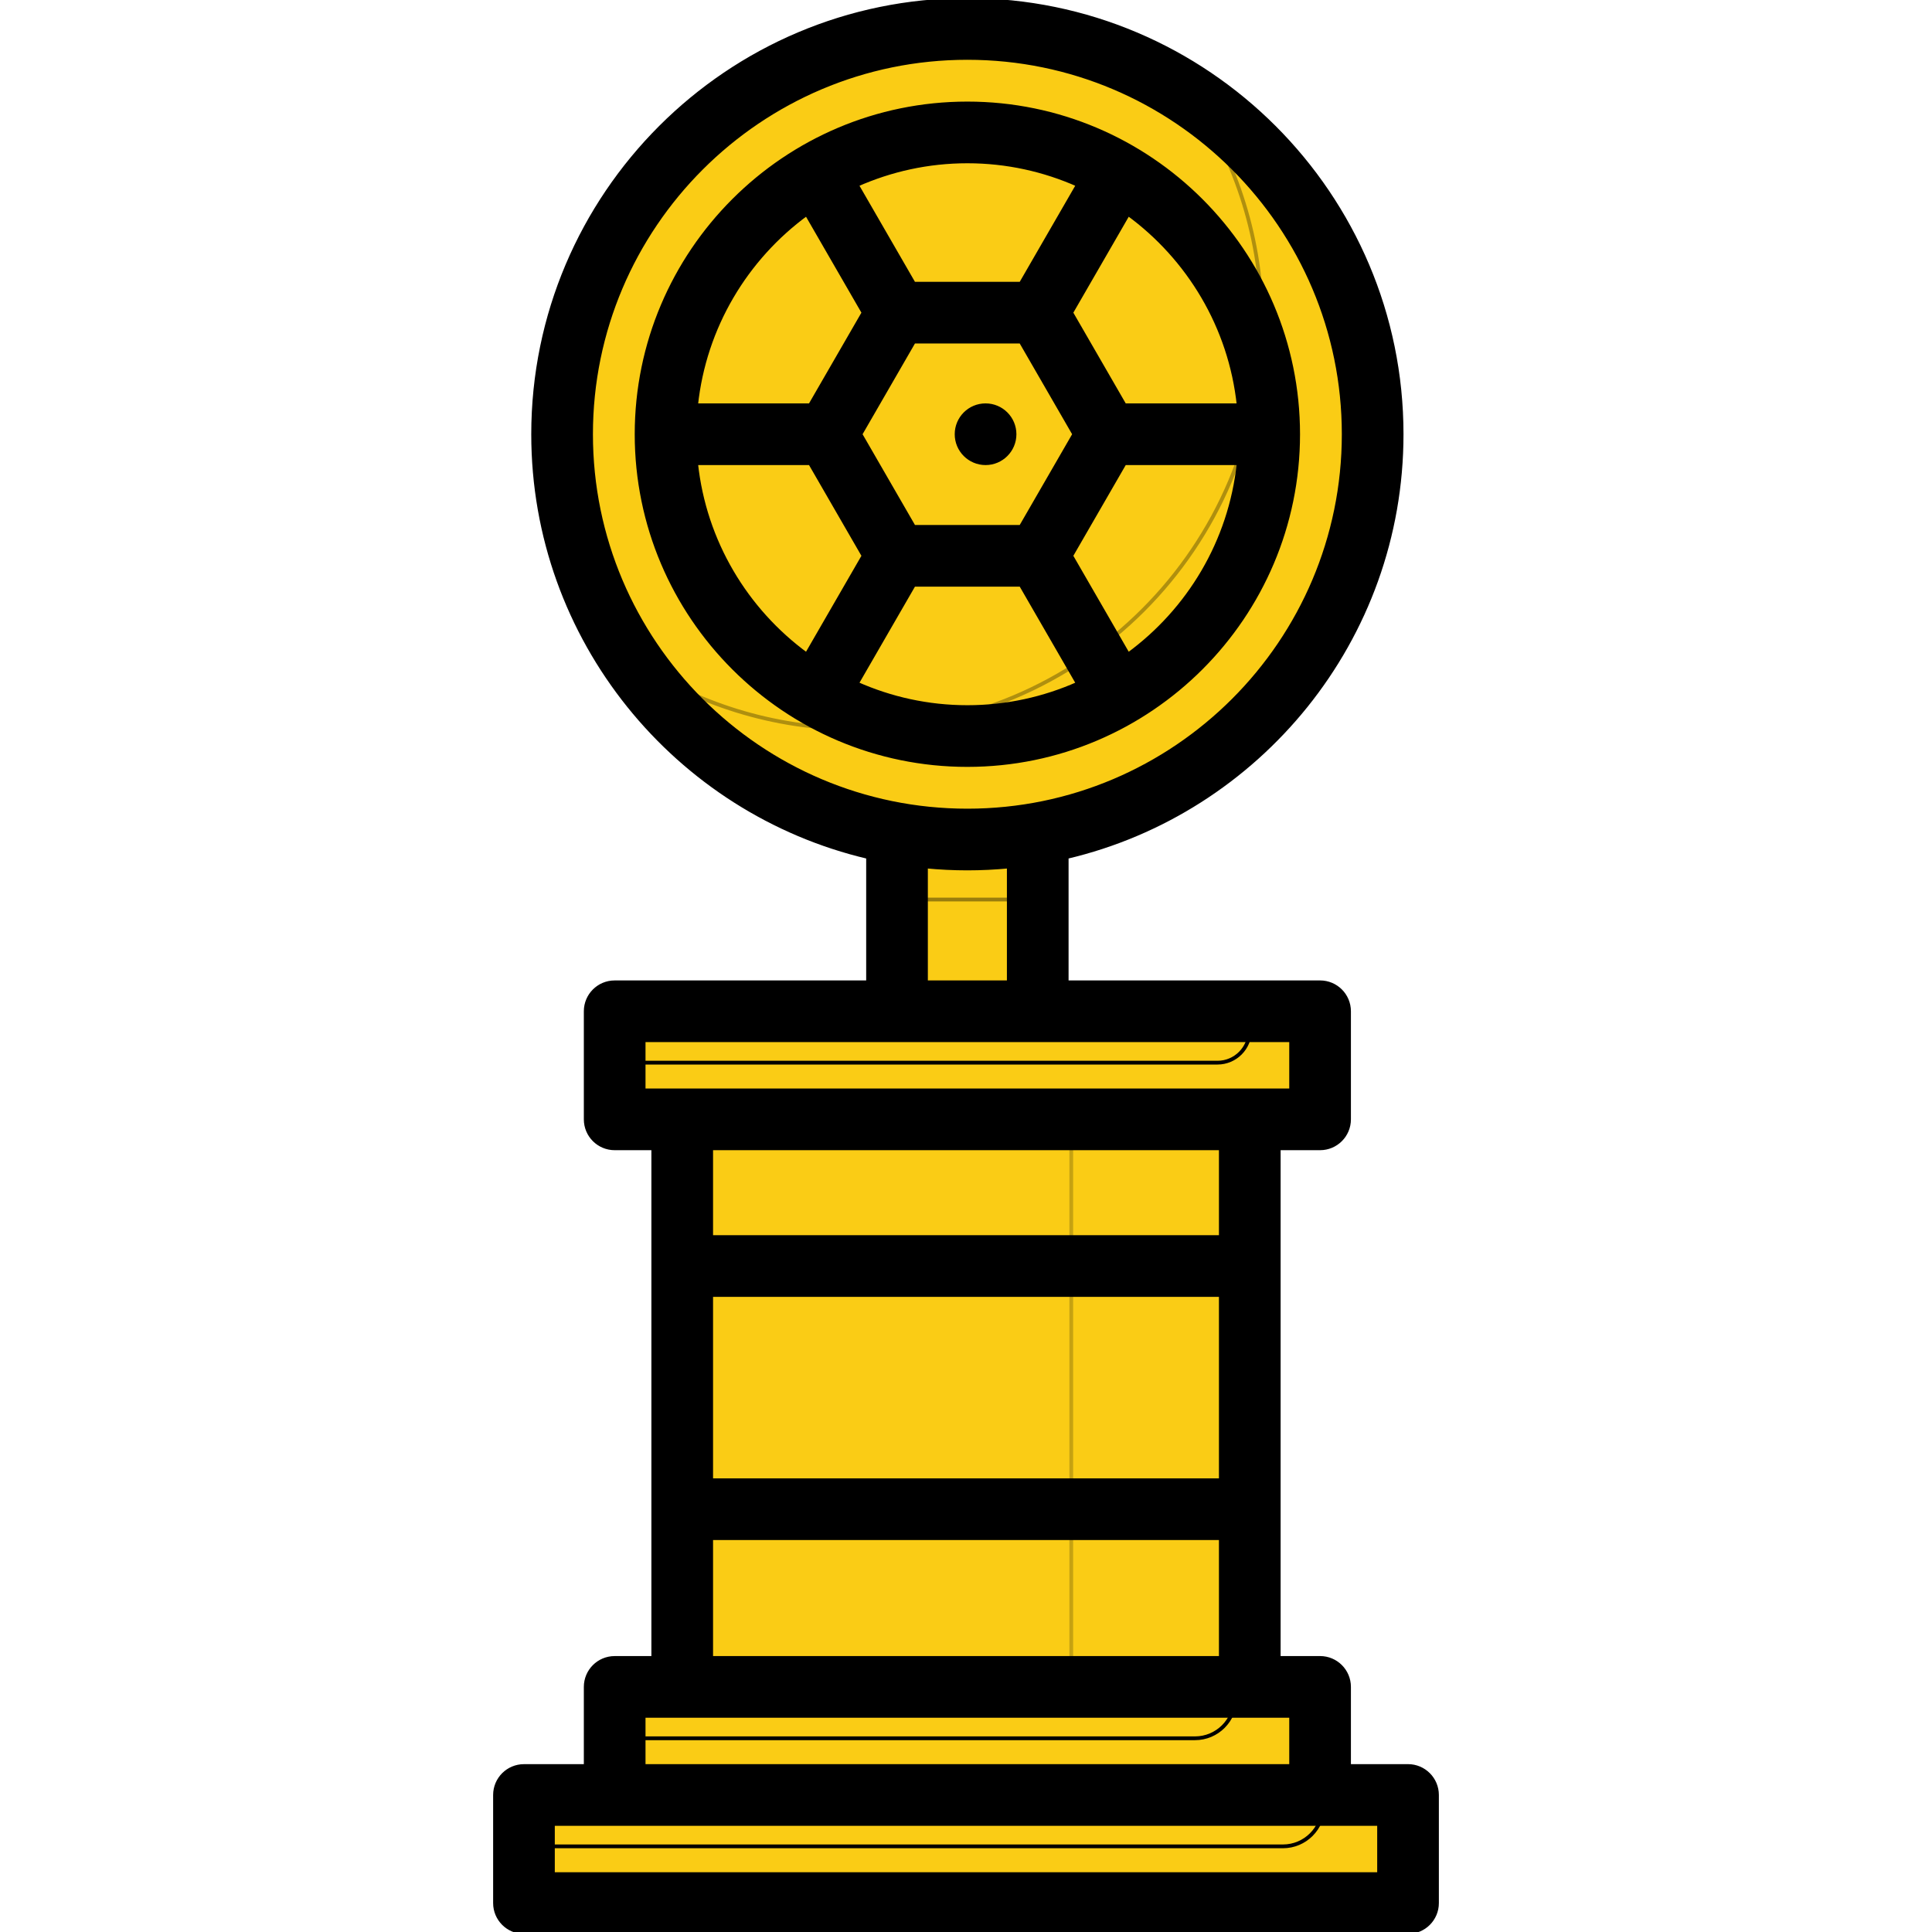
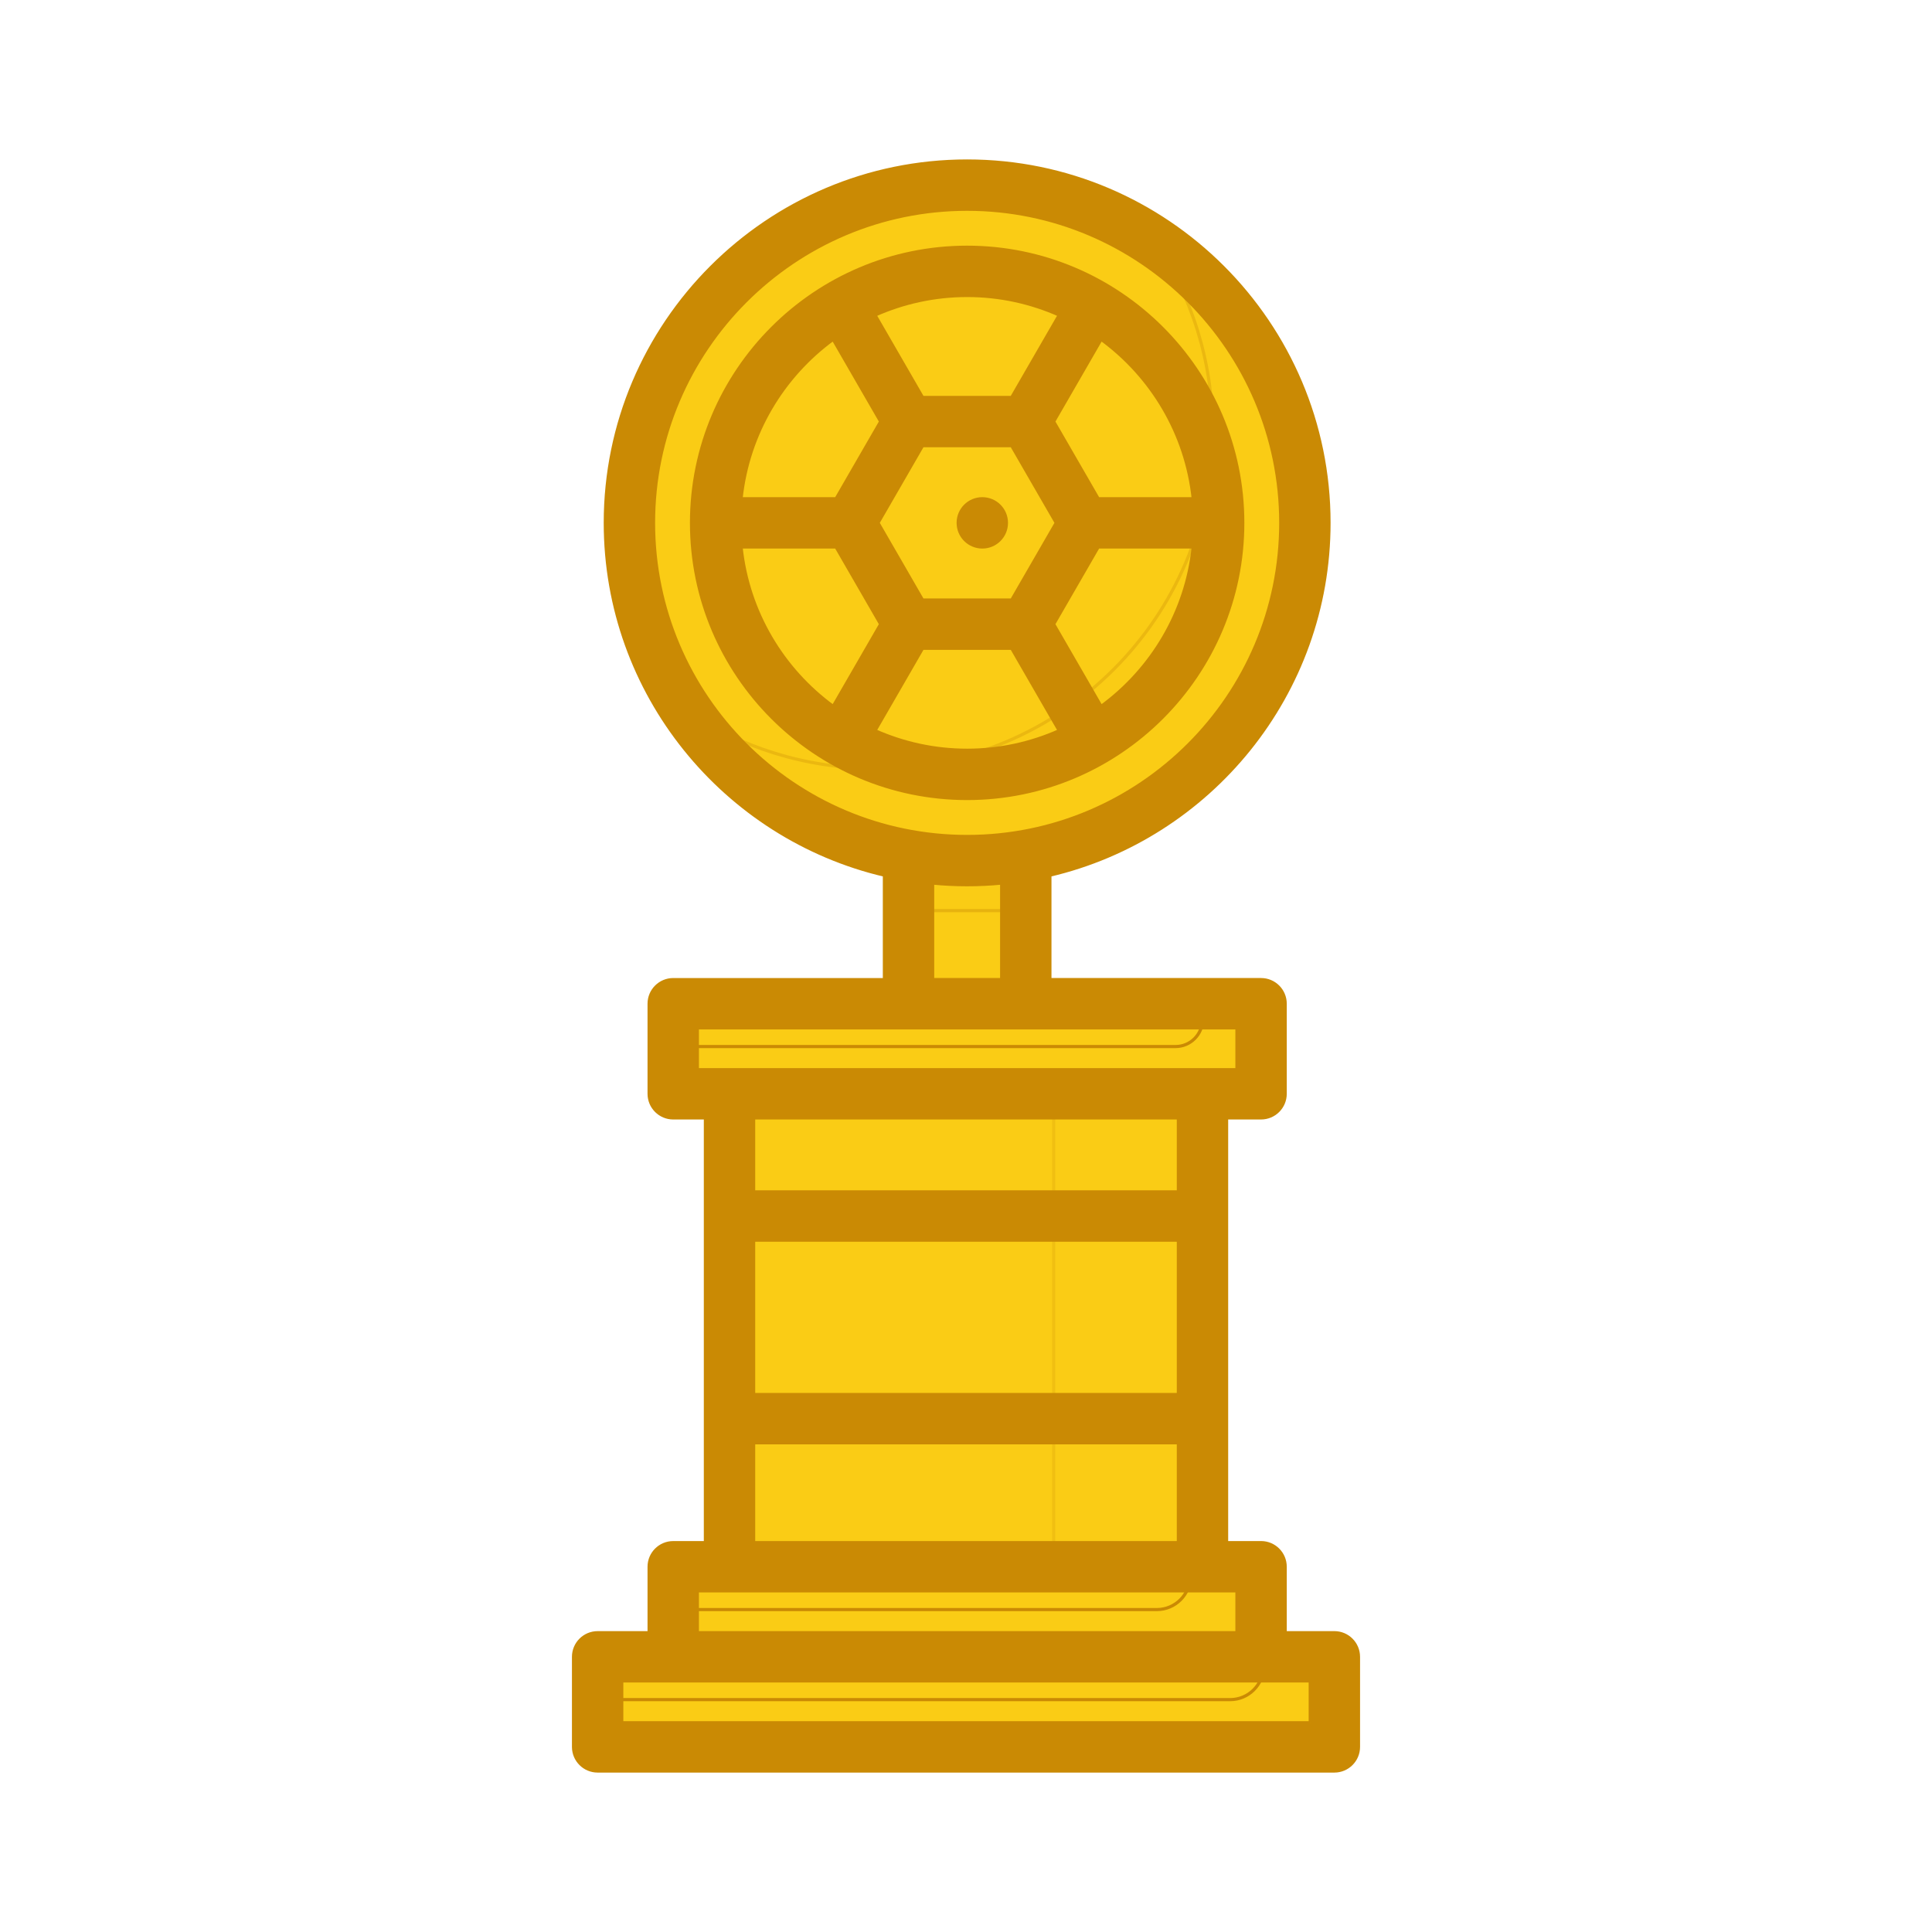
- <svg xmlns="http://www.w3.org/2000/svg" version="1.1" id="Layer_1" viewBox="0 0 512.00 512.00" xml:space="preserve" width="800px" height="800px" fill="#000000" stroke="#000000">
+ <svg xmlns="http://www.w3.org/2000/svg" version="1.1" id="Layer_1" viewBox="-51.2 -51.2 614.40 614.40" xml:space="preserve" width="800px" height="800px" fill="#ca8a04" stroke="#ca8a04">
  <g id="SVGRepo_bgCarrier" stroke-width="0" />
  <g id="SVGRepo_tracerCarrier" stroke-linecap="round" stroke-linejoin="round" />
  <g id="SVGRepo_iconCarrier">
    <rect x="237.722" y="211.045" style="fill:#FACC15;" width="37.294" height="71.266" />
    <g style="opacity:0.39;">
      <rect x="237.722" y="211.045" style="fill:#FACC15;" width="37.294" height="27.34" />
    </g>
    <circle style="fill:#FACC15;" cx="256.36" cy="115.077" r="107.405" />
    <circle style="fill:#FACC15;" cx="256.36" cy="115.077" r="79.981" />
    <polygon style="fill:#FACC15;" points="274.957,82.859 293.557,115.077 274.957,147.294 237.756,147.294 219.155,115.077 237.756,82.859 " />
    <g style="opacity:0.37;">
      <path style="fill:#FACC15;" d="M237.591,147.294l-21.384,37.038c11.767,6.81,25.419,10.728,39.993,10.728 c14.569,0,28.216-3.915,39.98-10.72l-21.388-37.045h-37.202V147.294z" />
    </g>
    <path style="fill:#FACC15;" d="M274.796,82.859l21.384-37.038c-11.767-6.81-25.419-10.728-39.993-10.728 c-14.569,0-28.216,3.915-39.98,10.72l21.388,37.045h37.202V82.859z" />
    <g>
      <rect x="162.897" y="268.001" style="fill:#FACC15;" width="186.936" height="28.641" />
      <rect x="162.897" y="447.05" style="fill:#FACC15;" width="186.936" height="28.641" />
      <rect x="138.859" y="475.691" style="fill:#FACC15;" width="234.286" height="28.641" />
    </g>
    <rect x="180.798" y="296.642" style="fill:#FACC15;" width="150.408" height="150.408" />
    <rect x="180.798" y="335.512" style="fill:#FACC15;" width="150.408" height="64.443" />
    <g style="opacity:0.37;">
      <path style="fill:#FACC15;" d="M296.387,45.837l-21.375,37.022l18.6,32.217h42.736C336.349,85.489,320.271,59.673,296.387,45.837z" />
    </g>
    <path style="fill:#FACC15;" d="M216.344,45.837l21.375,37.022l-18.6,32.217h-42.736C176.382,85.489,192.46,59.673,216.344,45.837z" />
    <g style="opacity:0.59;">
      <path style="fill:#FACC15;" d="M296.387,184.316l-21.375-37.022l18.6-32.217h42.736 C336.349,144.665,320.271,170.48,296.387,184.316z" />
    </g>
    <path style="opacity:0.3;fill:#FACC15;enable-background:new ;" d="M316.21,25.879c11.496,17.102,18.208,37.689,18.208,59.845 c0,59.318-48.087,107.405-107.405,107.405c-22.156,0-42.743-6.711-59.845-18.208c19.284,28.685,52.035,47.56,89.197,47.56 c59.318,0,107.405-48.087,107.405-107.405C363.77,77.915,344.895,45.162,316.21,25.879z" />
    <g>
      <path style="fill:#FACC15;" d="M331.203,267.997v5.053c0,4.73-3.834,8.564-8.564,8.564H162.895v15.024h168.309h18.632v-15.024 v-13.617H331.203z" />
      <path style="fill:#FACC15;" d="M327.313,447.046v2.985c0,5.871-4.761,10.632-10.632,10.632H162.895v15.024h164.418h22.522v-15.024 v-13.617H327.313z" />
      <path style="fill:#FACC15;" d="M350.62,475.687v2.985c0,5.871-4.761,10.632-10.632,10.632H138.857v15.024H350.62h22.522v-15.024 v-13.617H350.62z" />
    </g>
    <rect x="283.896" y="296.642" style="opacity:0.21;fill:#FACC15;enable-background:new ;" width="47.309" height="150.408" />
    <path d="M261.187,122.748c4.238,0,7.672-3.435,7.672-7.672s-3.434-7.672-7.672-7.672h-0.01c-4.237,0-7.667,3.435-7.667,7.672 S256.95,122.748,261.187,122.748z" />
    <path d="M344.02,115.077c0-48.333-39.321-87.655-87.656-87.655c-48.333,0-87.655,39.321-87.655,87.655s39.321,87.656,87.655,87.656 C304.699,202.732,344.02,163.41,344.02,115.077z M227.062,181.161l15.124-26.196h28.343l15.128,26.202 c-8.961,3.987-18.866,6.221-29.29,6.221C245.936,187.389,236.025,185.152,227.062,181.161z M270.528,90.531l14.171,24.546 l-14.171,24.546h-28.343l-14.171-24.546l14.171-24.546H270.528z M298.973,173.453l-15.103-26.159l14.172-24.546h30.225 C326.064,143.534,315.017,161.71,298.973,173.453z M328.267,107.405h-30.225l-14.171-24.546l15.103-26.159 C315.017,68.443,326.064,86.619,328.267,107.405z M285.656,48.987l-15.128,26.202h-28.343l-15.124-26.196 c8.965-3.99,18.875-6.227,29.304-6.227C266.789,42.766,276.695,45,285.656,48.987z M213.758,56.702L228.86,82.86l-14.171,24.545 h-30.224C186.667,86.619,197.713,68.443,213.758,56.702z M184.465,122.748h30.224l14.171,24.546l-15.102,26.159 C197.713,161.71,186.667,143.534,184.465,122.748z" />
    <path d="M373.142,468.015h-15.635v-20.97c0-4.237-3.434-7.672-7.672-7.672h-10.96v-39.423v-64.443V304.31h10.96 c4.238,0,7.672-3.435,7.672-7.672v-28.641c0-4.237-3.434-7.672-7.672-7.672h-67.152v-33.212 c50.813-11.934,88.758-57.635,88.758-112.037C371.442,51.623,319.819,0,256.366,0S141.289,51.623,141.289,115.077 c0,54.401,37.946,100.102,88.758,112.037v33.213h-67.152c-4.237,0-7.672,3.435-7.672,7.672v28.641c0,4.237,3.435,7.672,7.672,7.672 h10.229v31.199v64.443v39.423h-10.229c-4.237,0-7.672,3.435-7.672,7.672v20.97h-16.366c-4.237,0-7.672,3.435-7.672,7.672v28.641 c0,4.237,3.435,7.672,7.672,7.672h234.286c4.238,0,7.672-3.435,7.672-7.672v-28.641C380.814,471.45,377.38,468.015,373.142,468.015z M188.467,343.18h135.064v49.099H188.467V343.18z M156.632,115.077c0-54.993,44.74-99.733,99.733-99.733 c54.992,0,99.733,44.74,99.733,99.733s-44.74,99.733-99.733,99.733C201.372,214.81,156.632,170.07,156.632,115.077z M245.39,229.626 c3.614,0.344,7.273,0.527,10.975,0.527c3.702,0,7.362-0.183,10.975-0.526v30.697H245.39V229.626z M170.567,275.668h171.597v13.298 h-10.96H180.796h-10.229V275.668z M323.532,304.31v23.527H188.467V304.31H323.532z M188.467,407.623h135.064v31.751H188.467V407.623 z M170.567,454.717h10.229h150.408h10.96v13.298H170.567V454.717z M365.471,496.656H146.528v-13.298h16.366h186.941h15.635V496.656z " />
  </g>
</svg>
